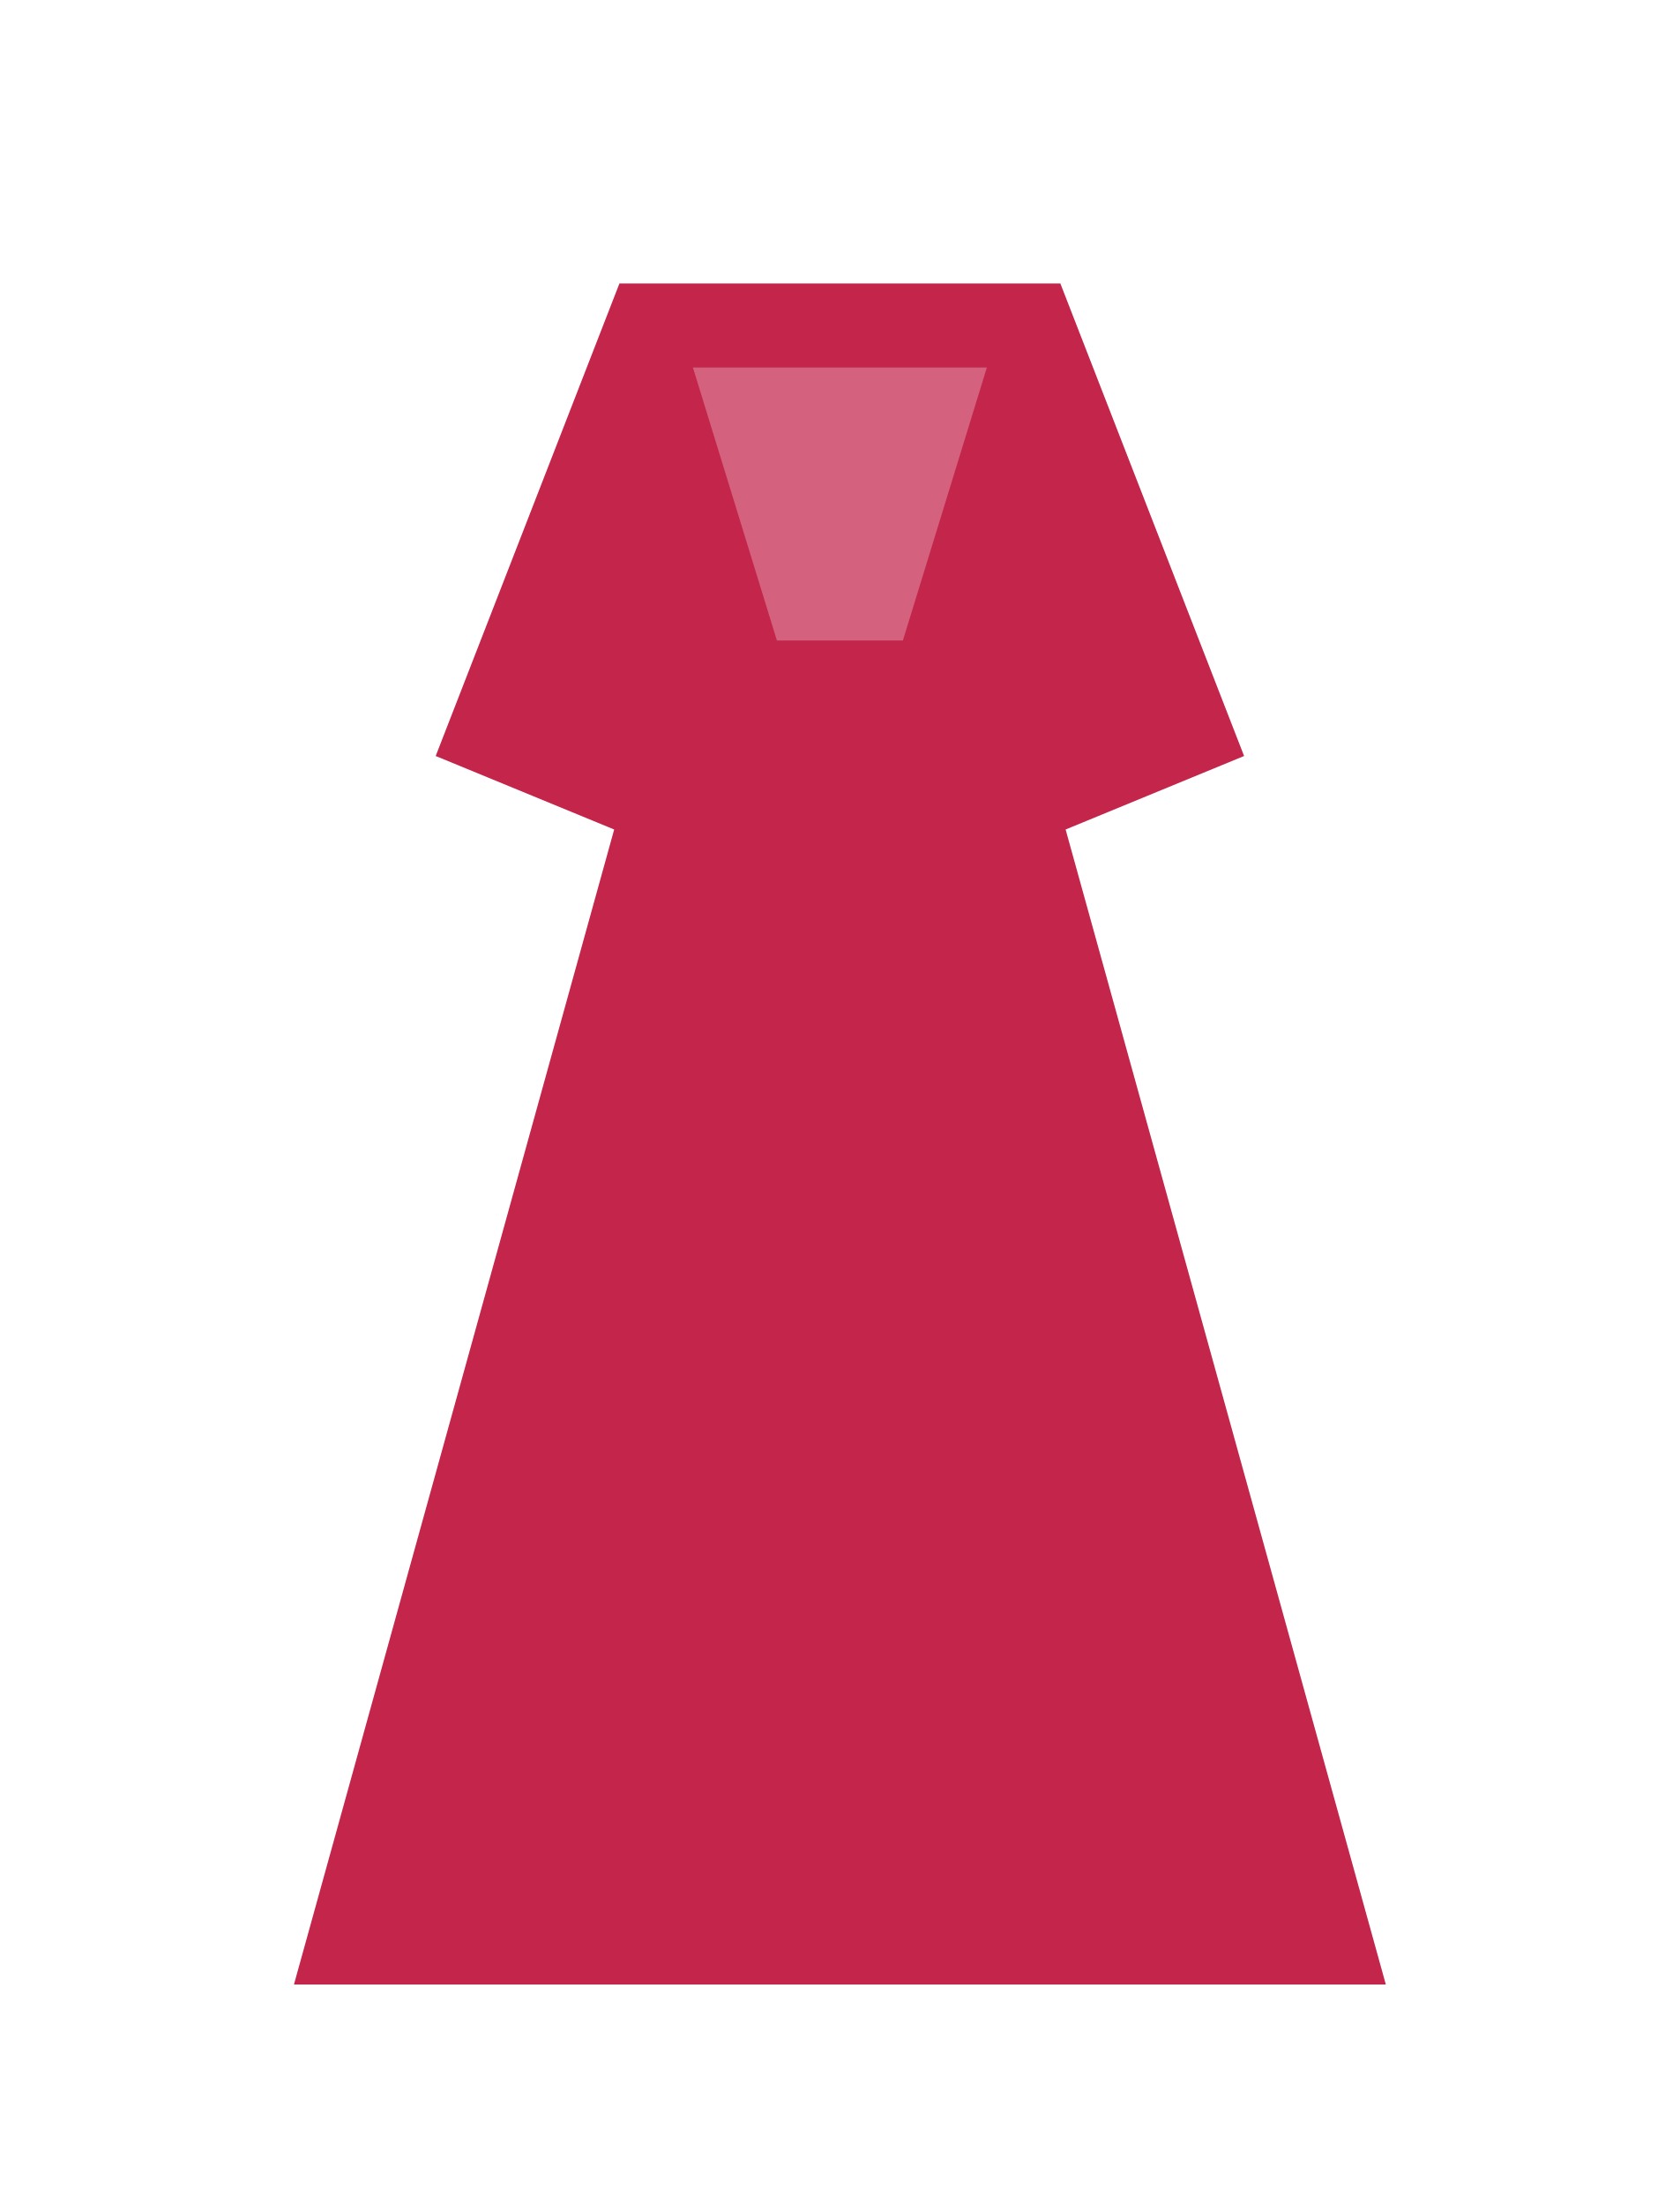
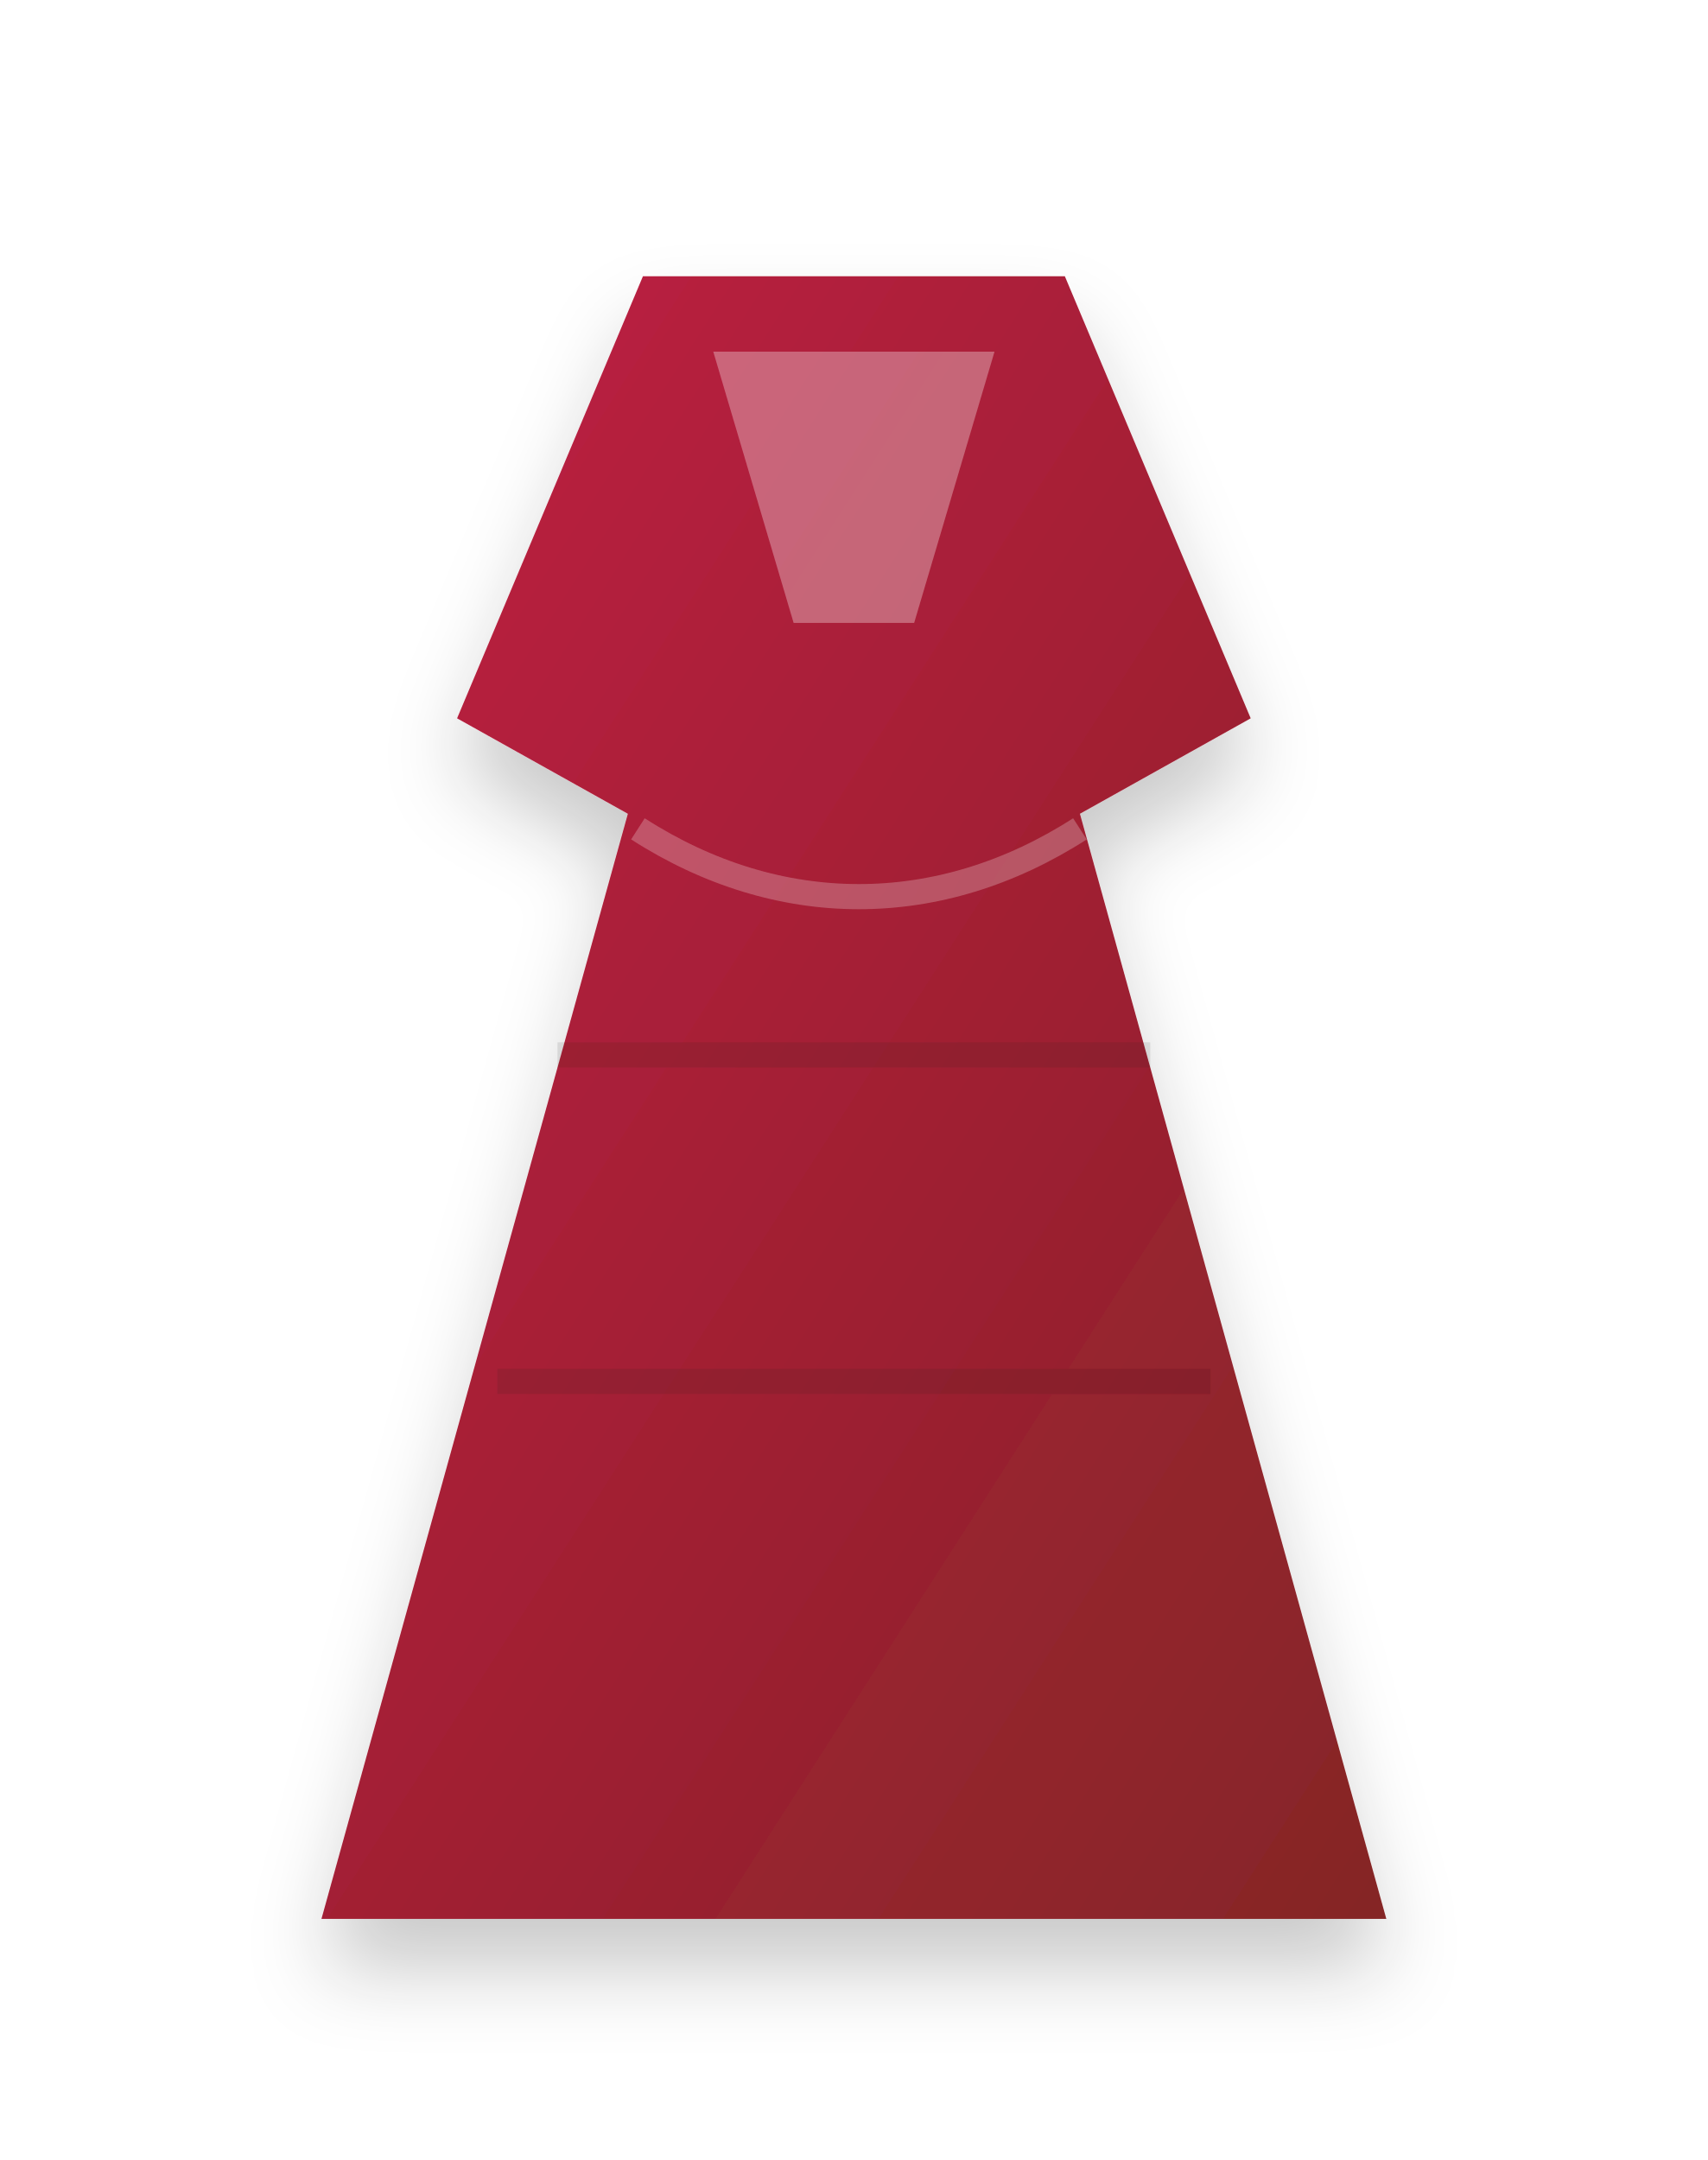
- <svg xmlns="http://www.w3.org/2000/svg" viewBox="0 0 320 420">
-   <g opacity=".92">
-     <path fill="#be123c" d="M118 54h84l35 90-34 14 61 220H56l61-220-34-14 35-90z" />
-     <path fill="rgba(255,255,255,.28)" d="M132 70h56l-16 52h-24z" />
+ <svg xmlns="http://www.w3.org/2000/svg" viewBox="0 0 340 430">
+   <defs>
+     <linearGradient id="fabric" x1="0" y1="0" x2="1" y2="1">
+       <stop offset="0" stop-color="#be123c" />
+       <stop offset="1" stop-color="#7f1d1d" />
+     </linearGradient>
+     <filter id="shadow">
+       <feDropShadow dx="0" dy="10" stdDeviation="8" flood-color="#000" flood-opacity=".22" />
+     </filter>
+   </defs>
+   <g filter="url(#shadow)" opacity=".96">
+     <path d="M128 55h84l37 88-34 19 61 220H64l61-220-34-19 37-88z" fill="url(#fabric)" />
+     <path d="M142 70h56l-16 54h-24z" fill="rgba(255,255,255,.32)" />
+     <path d="M127 165c28 18 60 18 88 0" fill="none" stroke="rgba(255,255,255,.24)" stroke-width="5" />
+     <path d="M111 210h118M99 275h142" stroke="rgba(0,0,0,.10)" stroke-width="5" />
  </g>
</svg>
